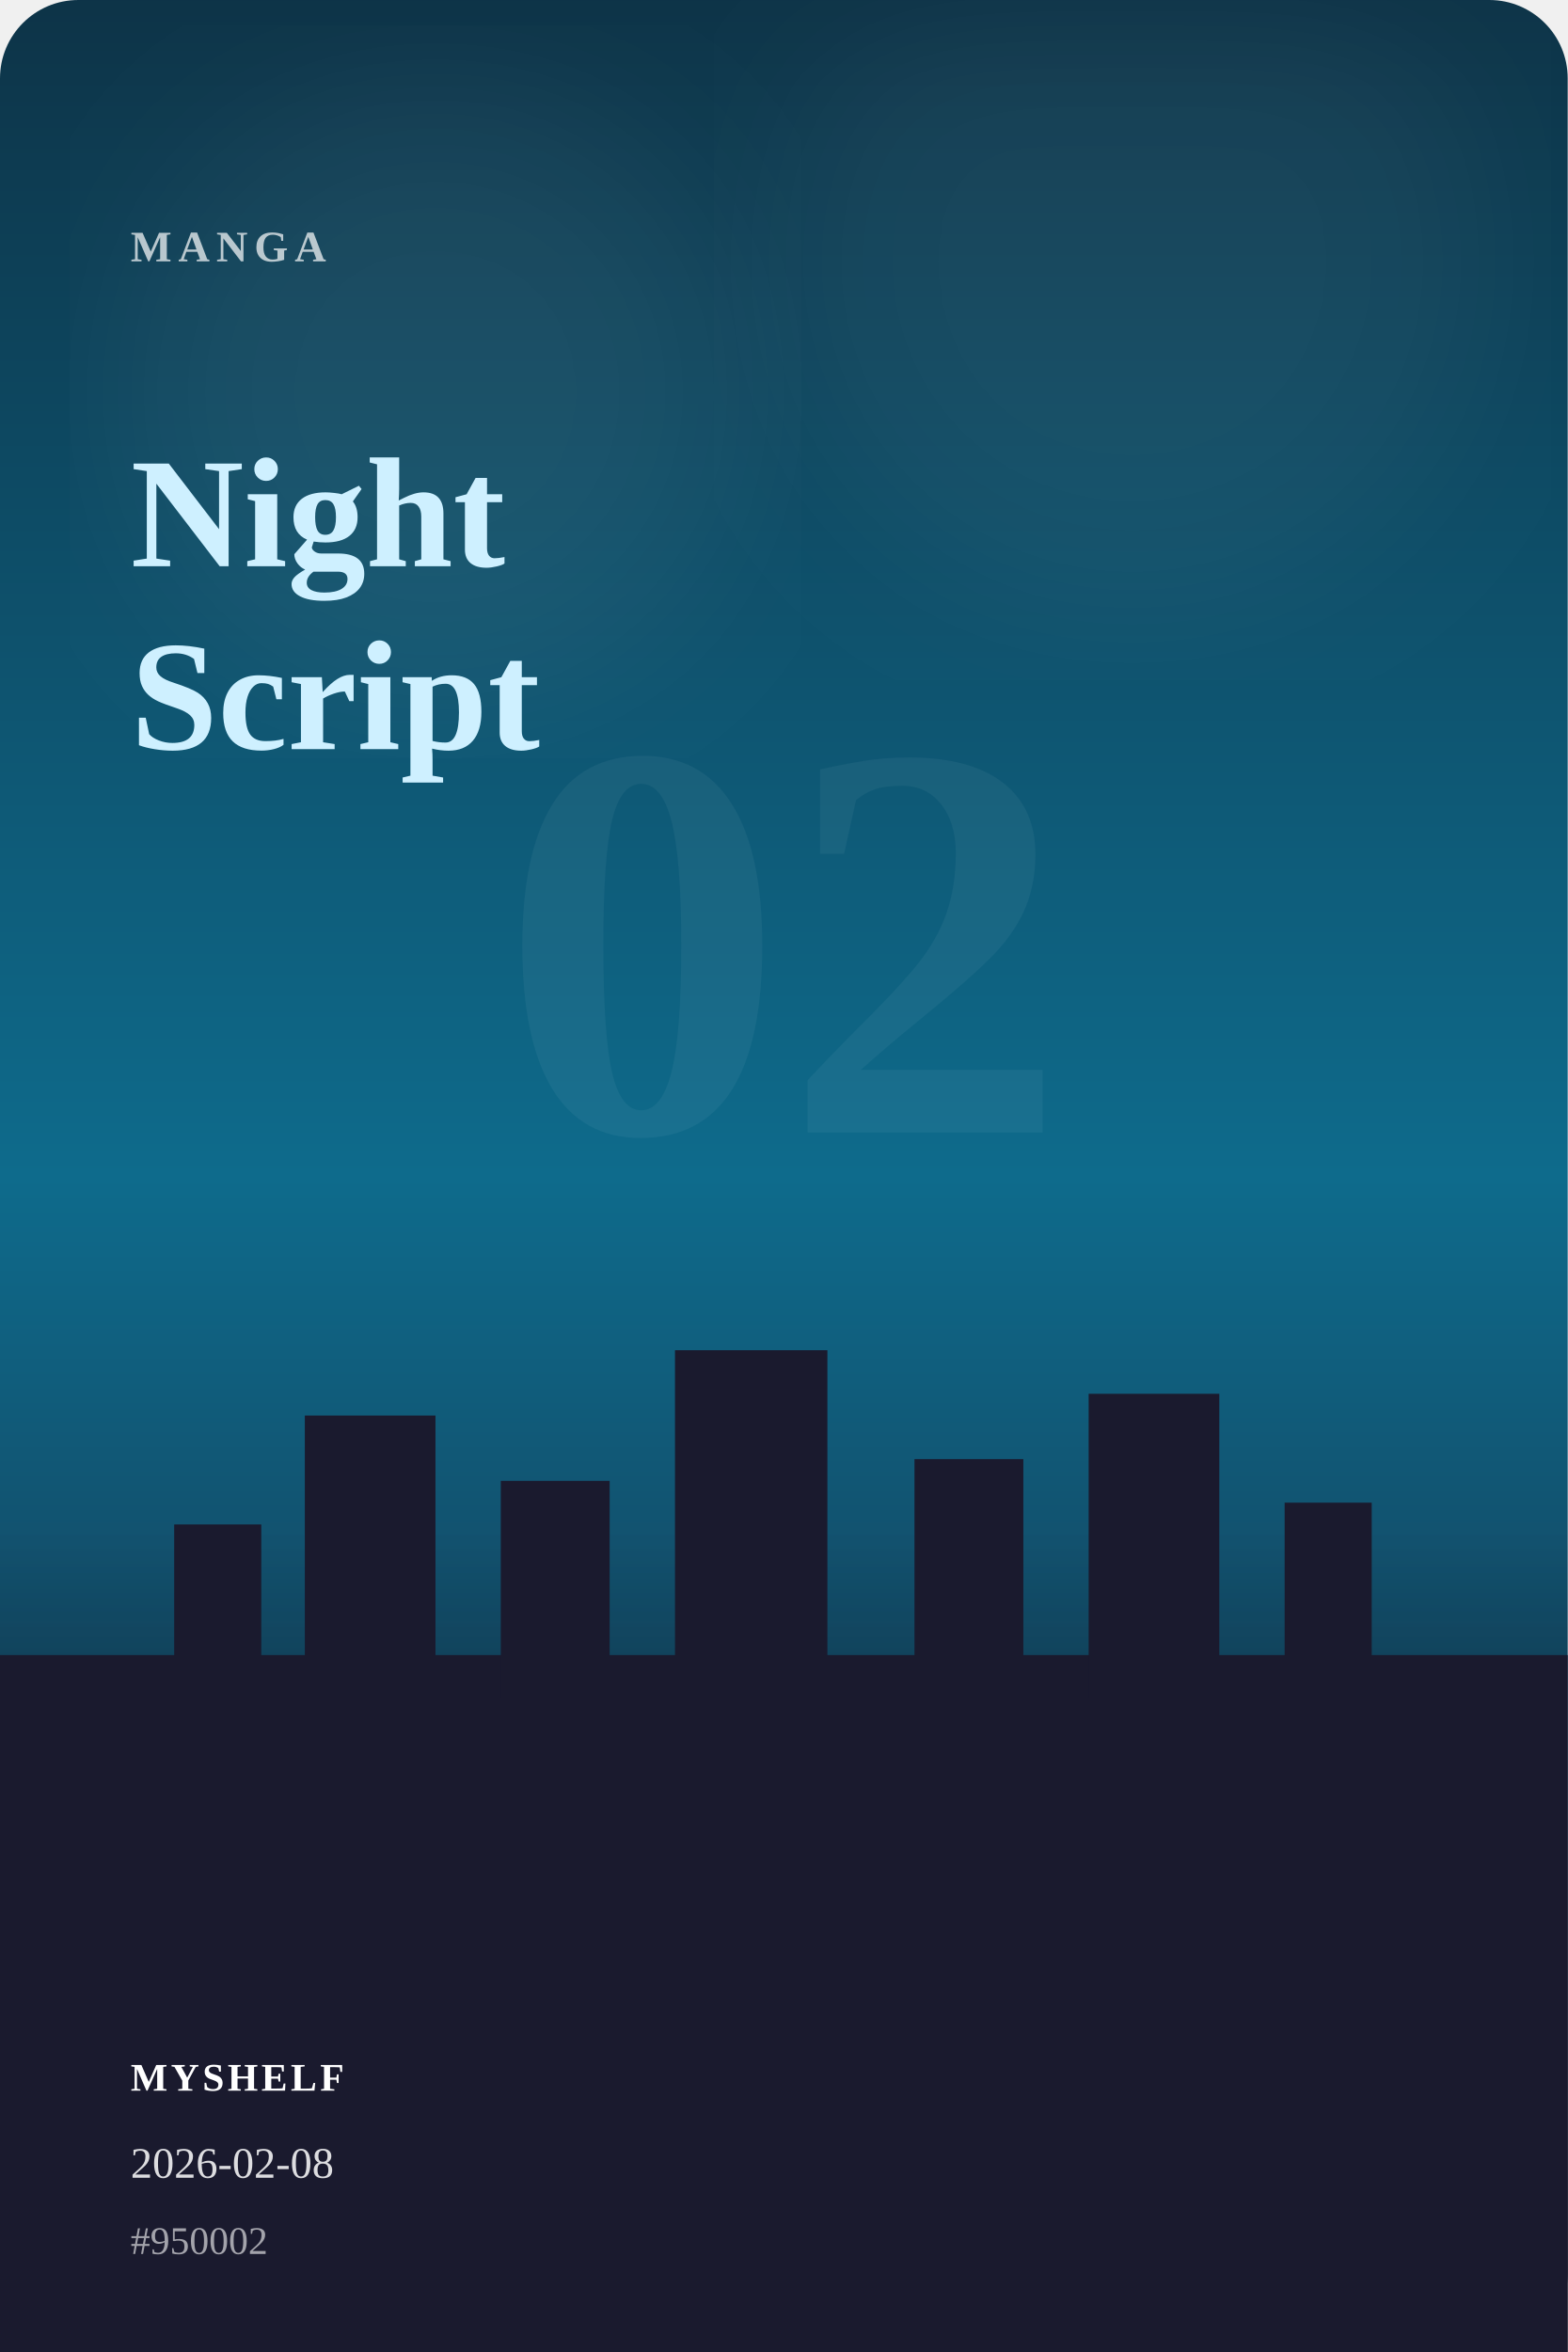
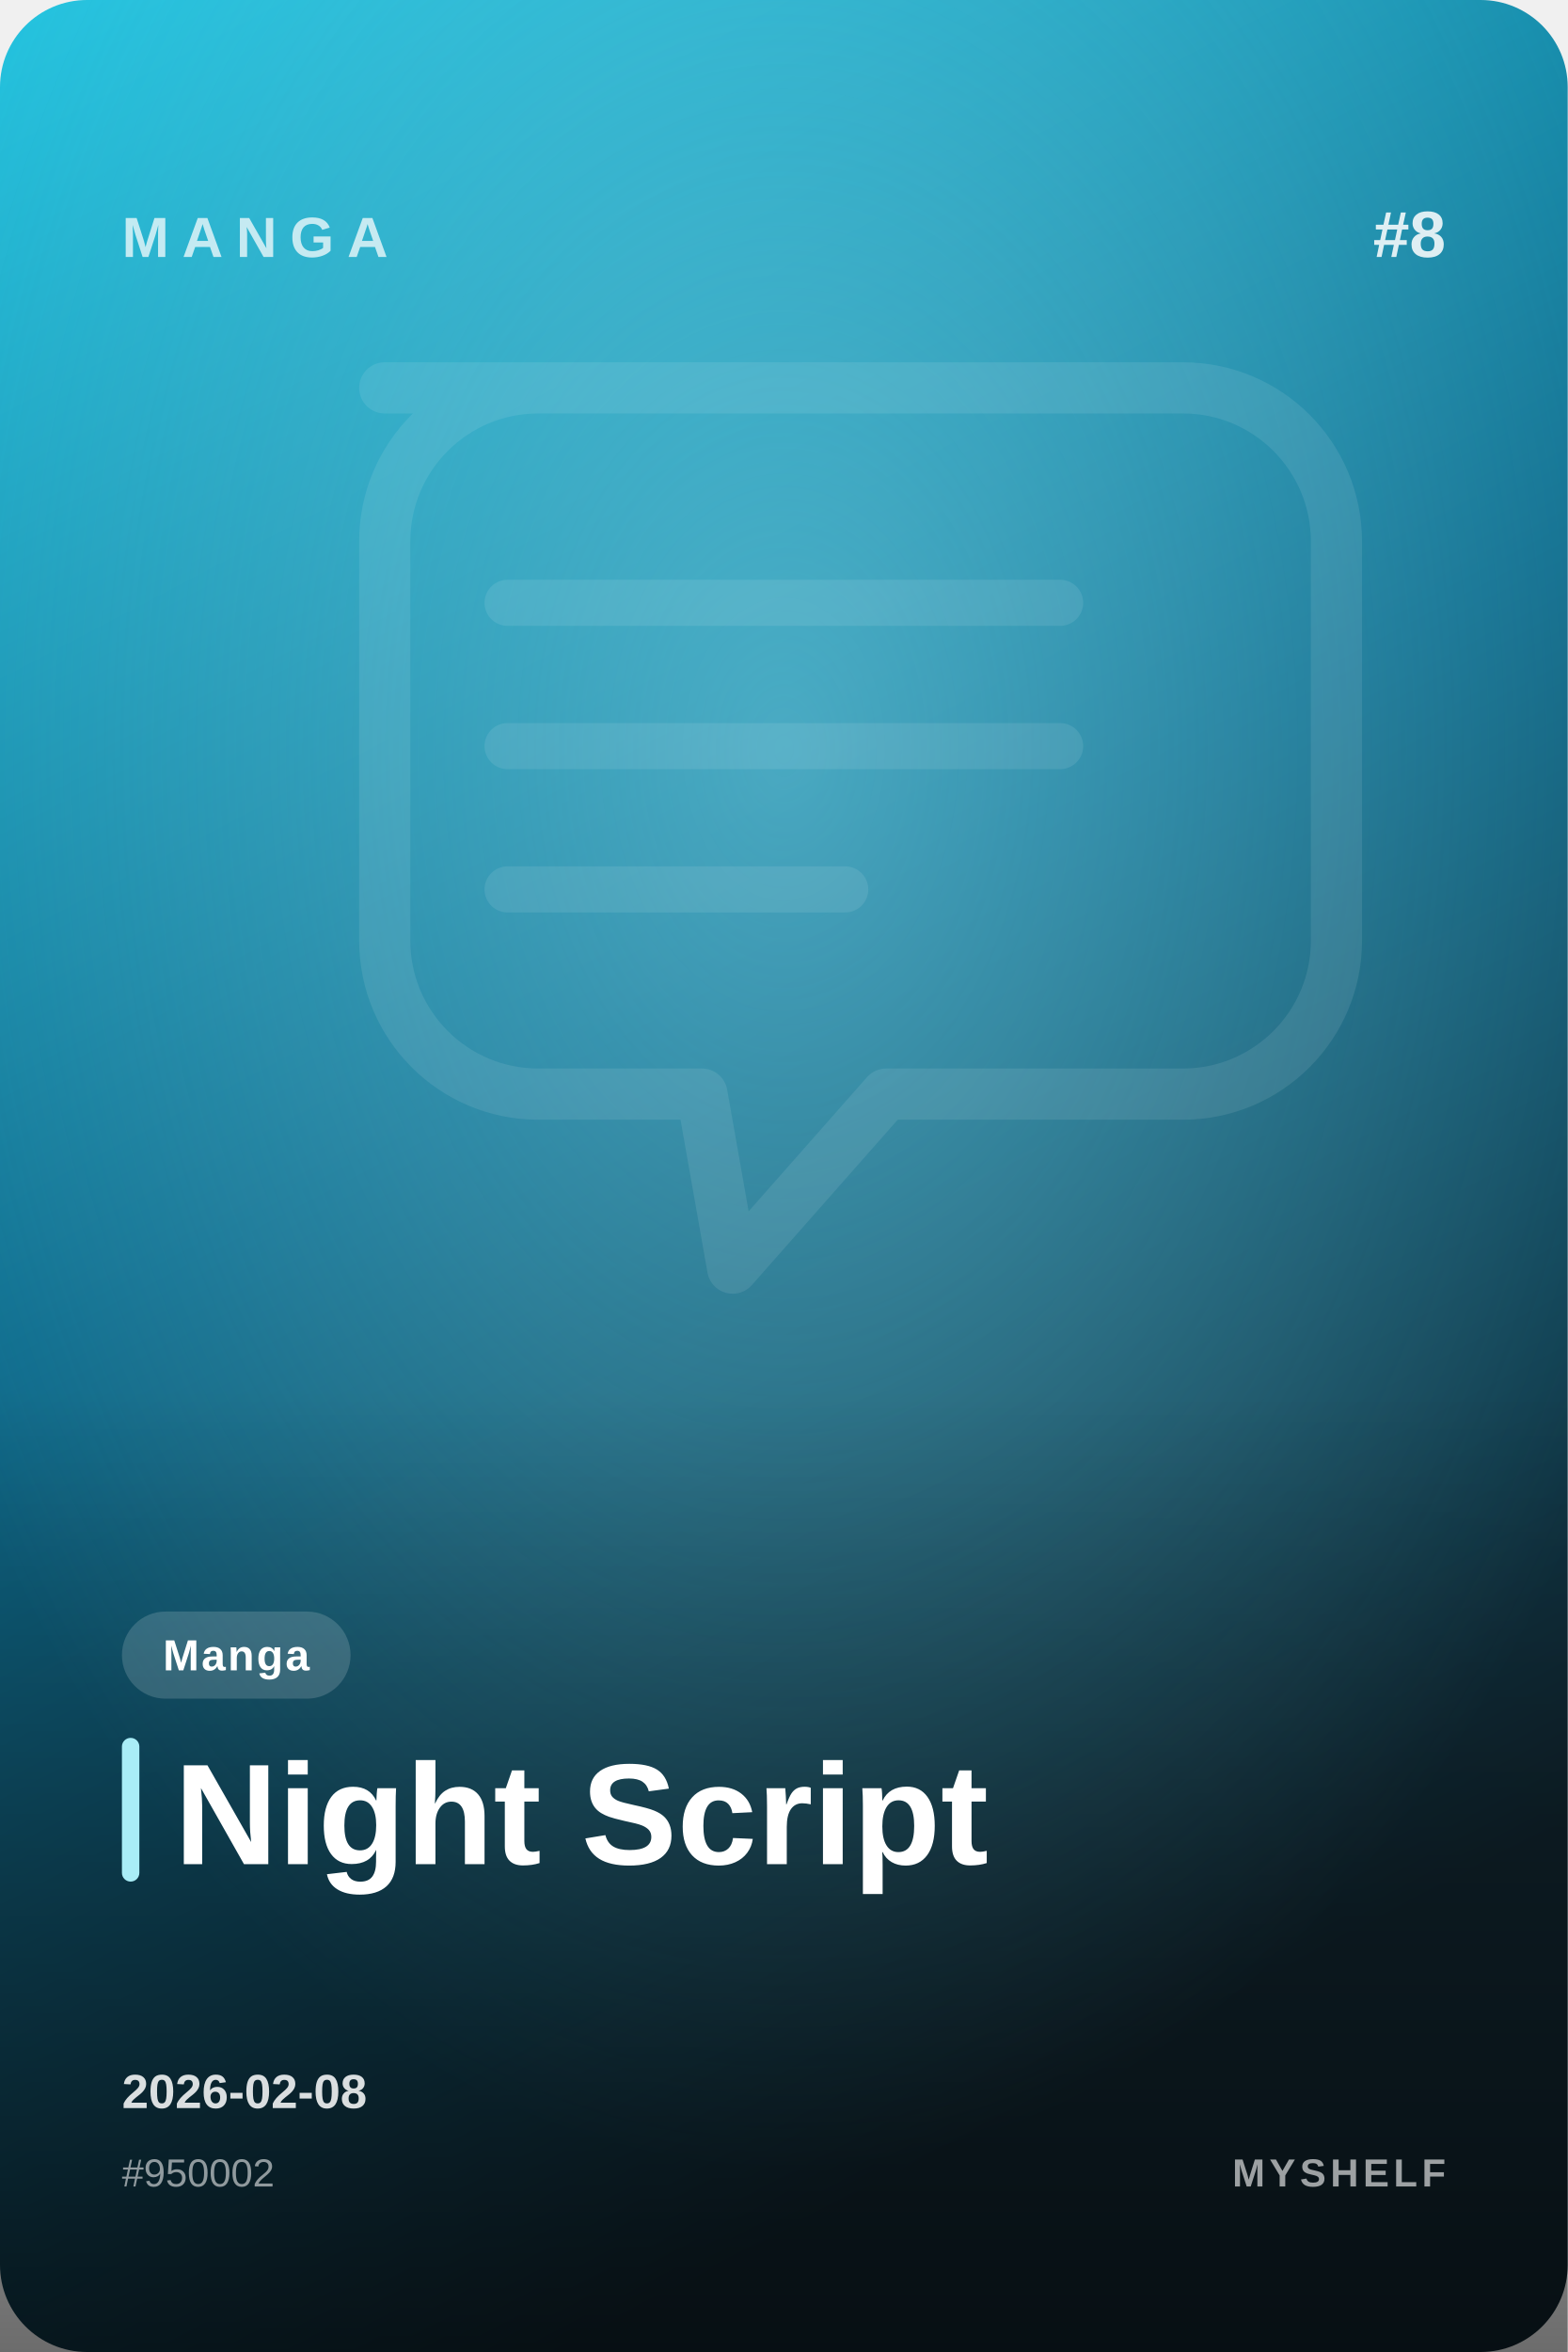
- <svg xmlns="http://www.w3.org/2000/svg" width="720" height="1080" viewBox="0 0 720 1080">
+ <svg xmlns="http://www.w3.org/2000/svg" width="720" height="1080" viewBox="0 0 720 1080" role="img" aria-label="Night Script">
  <defs>
-     <linearGradient id="bg" x1="0" y1="0" x2="0" y2="1">
-       <stop offset="0%" stop-color="#0d3347" />
-       <stop offset="50%" stop-color="#0e6b8c" />
-       <stop offset="100%" stop-color="#1a1a2e" />
+     <linearGradient id="bg" x1="0" y1="0" x2="0.35" y2="1">
+       <stop offset="0%" stop-color="#23c4e0" />
+       <stop offset="52%" stop-color="#0e6b8c" />
+       <stop offset="100%" stop-color="#10222b" />
    </linearGradient>
-     <filter id="blur">
-       <feGaussianBlur stdDeviation="40" />
-     </filter>
-     <linearGradient id="fadeBottom" x1="0" y1="0" x2="0" y2="1">
-       <stop offset="0%" stop-color="rgba(0,0,0,0)" />
-       <stop offset="100%" stop-color="rgba(0,0,0,0.6)" />
+     <radialGradient id="glow" cx="0.5" cy="0.32" r="0.6">
+       <stop offset="0%" stop-color="#8fe6f5" stop-opacity="0.45" />
+       <stop offset="100%" stop-color="#8fe6f5" stop-opacity="0" />
+     </radialGradient>
+     <linearGradient id="fade" x1="0" y1="0" x2="0" y2="1">
+       <stop offset="0%" stop-color="#000000" stop-opacity="0" />
+       <stop offset="100%" stop-color="#000000" stop-opacity="0.55" />
    </linearGradient>
  </defs>
-   <rect width="720" height="1080" rx="36" fill="url(#bg)" />
-   <circle cx="200" cy="180" r="140" fill="white" opacity="0.06" filter="url(#blur)" />
-   <circle cx="520" cy="120" r="160" fill="white" opacity="0.05" filter="url(#blur)" />
-   <text x="360" y="520" text-anchor="middle" font-size="260" font-weight="800" fill="rgba(255,255,255,0.05)">
-     02
-   </text>
-   <text x="60" y="260" font-size="72" font-weight="800" fill="#cef0ff">
-     Night
-   </text>
-   <text x="60" y="344" font-size="72" font-weight="800" fill="#cef0ff">
-     Script
-   </text>
-   <text x="60" y="120" font-size="20" font-weight="700" letter-spacing="3" fill="rgba(255,255,255,0.7)">
-     MANGA
-   </text>
-   <rect x="0" y="700" width="720" height="380" fill="url(#fadeBottom)" />
-   <rect x="0" y="760" width="720" height="320" fill="#1a1a2e" />
-   <rect x="80" y="700" width="40" height="80" fill="#1a1a2e" />
-   <rect x="140" y="650" width="60" height="130" fill="#1a1a2e" />
-   <rect x="230" y="680" width="50" height="100" fill="#1a1a2e" />
-   <rect x="310" y="620" width="70" height="160" fill="#1a1a2e" />
-   <rect x="420" y="670" width="50" height="110" fill="#1a1a2e" />
-   <rect x="500" y="640" width="60" height="140" fill="#1a1a2e" />
-   <rect x="590" y="690" width="40" height="90" fill="#1a1a2e" />
-   <text x="60" y="960" font-size="18" font-weight="700" fill="white" letter-spacing="1.5">
-     MYSHELF
-   </text>
-   <text x="60" y="1000" font-size="20" fill="rgba(255,255,255,0.85)">
-     2026-02-08
-   </text>
-   <text x="60" y="1035" font-size="18" fill="rgba(255,255,255,0.6)">
-     #950002
-   </text>
+   <rect width="720" height="1080" rx="40" fill="url(#bg)" />
+   <rect width="720" height="1080" rx="40" fill="url(#glow)" />
+   <g opacity="0.09" transform="translate(360,352) scale(2.35) translate(-360,-430)">
+     <path d="M282 356 h156 a30 30 0 0 1 30 30 v78 a30 30 0 0 1 -30 30 h-58 l-30 34 l-6 -34 h-32 a30 30 0 0 1 -30 -30 v-78 a30 30 0 0 1 30 -30 Z" fill="none" stroke="#ffffff" stroke-width="10" stroke-linejoin="round" />
+     <g stroke="#ffffff" stroke-width="9" stroke-linecap="round">
+       <line x1="306" y1="398" x2="414" y2="398" />
+       <line x1="306" y1="426" x2="414" y2="426" />
+       <line x1="306" y1="454" x2="372" y2="454" />
+     </g>
+   </g>
+   <text x="56" y="118" font-family="'Segoe UI',Arial,sans-serif" font-size="26" font-weight="700" letter-spacing="6" fill="#ffffff" fill-opacity="0.72">MANGA</text>
+   <text x="664" y="118" text-anchor="end" font-family="'Segoe UI',Arial,sans-serif" font-size="30" font-weight="800" fill="#ffffff" fill-opacity="0.85">#8</text>
+   <rect x="0" y="640" width="720" height="440" fill="url(#fade)" />
+   <rect x="56" y="740" width="105" height="40" rx="20" fill="#ffffff" fill-opacity="0.16" />
+   <text x="108.5" y="767" text-anchor="middle" font-family="'Segoe UI',Arial,sans-serif" font-size="20" font-weight="700" letter-spacing="1" fill="#ffffff">Manga</text>
+   <rect x="56" y="798" width="8" height="66" rx="4" fill="#a9edf7" />
+   <text x="80" y="856" font-family="'Segoe UI',Arial,sans-serif" font-size="66" font-weight="800" fill="#ffffff">Night Script</text>
+   <text x="56" y="968" font-family="'Segoe UI',Arial,sans-serif" font-size="22" font-weight="600" fill="#ffffff" fill-opacity="0.85">2026-02-08</text>
+   <text x="56" y="1004" font-family="'Segoe UI',Arial,sans-serif" font-size="18" fill="#ffffff" fill-opacity="0.55">#950002</text>
+   <text x="664" y="1004" text-anchor="end" font-family="'Segoe UI',Arial,sans-serif" font-size="18" font-weight="700" letter-spacing="2" fill="#ffffff" fill-opacity="0.6">MYSHELF</text>
</svg>
